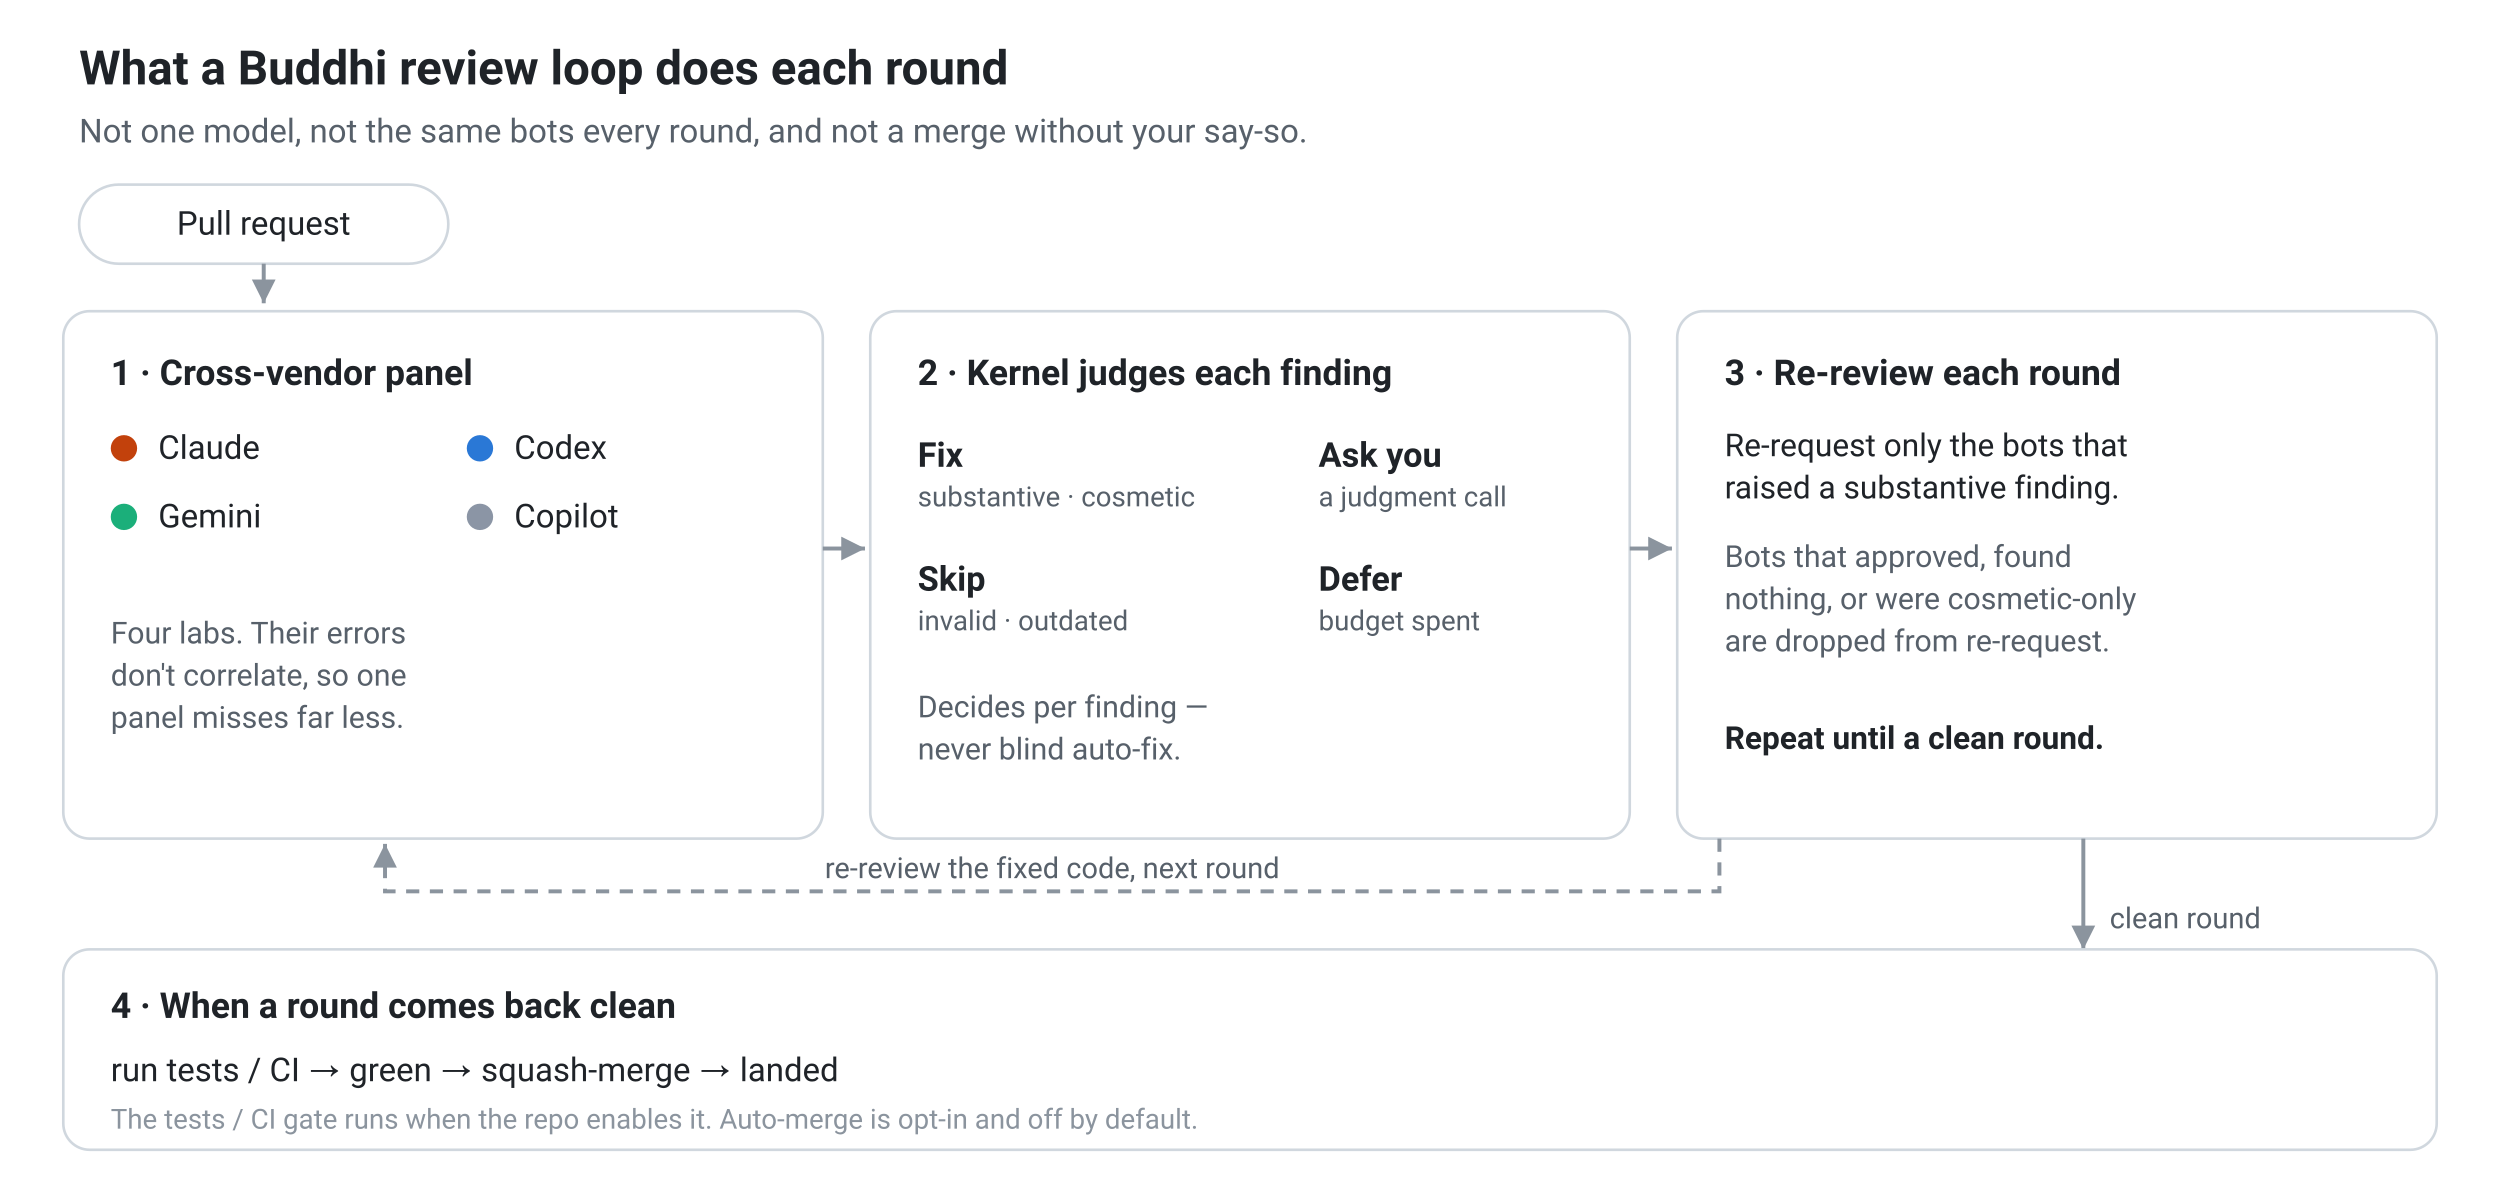
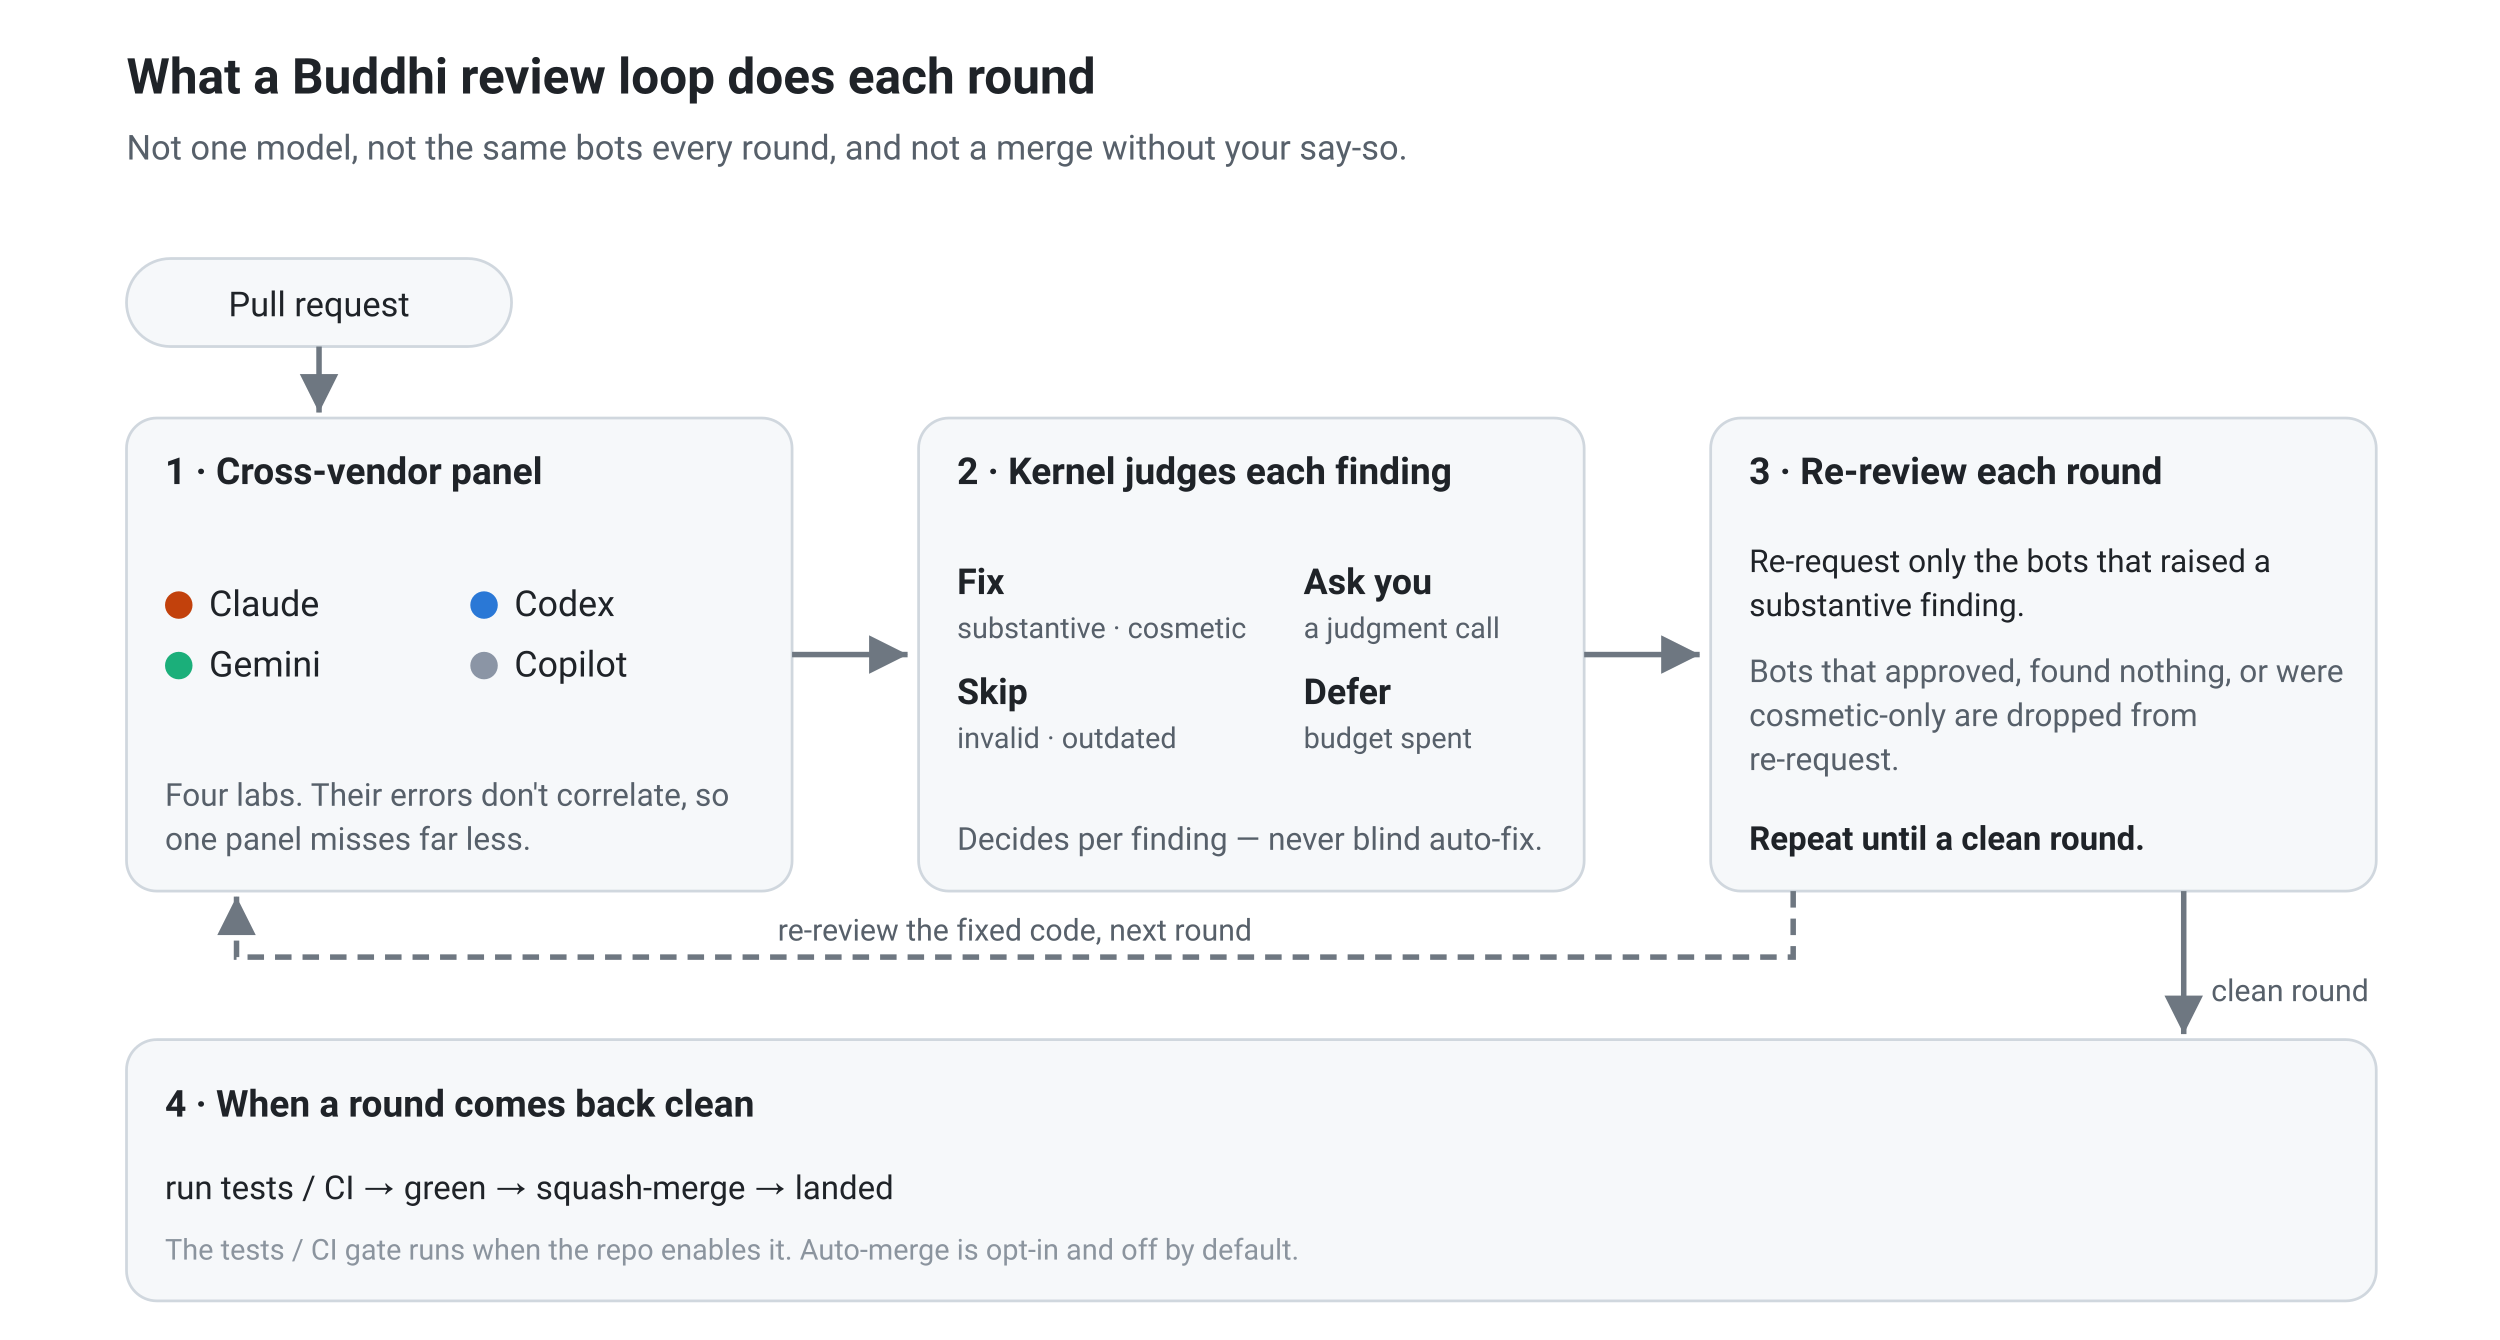
- <svg xmlns="http://www.w3.org/2000/svg" viewBox="0 0 948 452" font-family="-apple-system,Segoe UI,Roboto,Helvetica,Arial,sans-serif">
+ <svg xmlns="http://www.w3.org/2000/svg" viewBox="0 0 909 487" font-family="-apple-system,Segoe UI,Roboto,Helvetica,Arial,sans-serif">
  <defs>
-     <marker id="ar" markerWidth="9" markerHeight="9" refX="6" refY="3" orient="auto">
-       <path d="M0,0 L6,3 L0,6 Z" fill="#8b949e" />
+     <marker id="ar" markerWidth="11" markerHeight="11" refX="7" refY="3.5" orient="auto">
+       <path d="M0,0 L7,3.5 L0,7 Z" fill="#6e7781" />
    </marker>
  </defs>
-   <text x="30" y="32" font-size="18" font-weight="700" fill="#1f2328">What a Buddhi review loop does each round</text>
-   <text x="30" y="54" font-size="12.5" fill="#57606a">Not one model, not the same bots every round, and not a merge without your say-so.</text>
-   <rect x="30" y="70" width="140" height="30" rx="15" fill="none" stroke="#d0d7de" stroke-width="1" />
-   <text x="100" y="89" text-anchor="middle" font-size="12.5" fill="#1f2328">Pull request</text>
-   <path d="M100,100 L100,115" fill="none" stroke="#8b949e" stroke-width="1.5" marker-end="url(#ar)" />
-   <rect x="24" y="118" width="288" height="200" rx="10" fill="none" stroke="#d0d7de" stroke-width="1" />
-   <text x="42" y="146" font-size="13.5" font-weight="700" fill="#1f2328">1 · Cross-vendor panel</text>
-   <circle cx="47" cy="170" r="5" fill="#C2410C" />
-   <text x="60" y="174" font-size="12.5" fill="#1f2328">Claude</text>
-   <circle cx="182" cy="170" r="5" fill="#2A78D6" />
-   <text x="195" y="174" font-size="12.5" fill="#1f2328">Codex</text>
-   <circle cx="47" cy="196" r="5" fill="#1BAF7A" />
-   <text x="60" y="200" font-size="12.5" fill="#1f2328">Gemini</text>
-   <circle cx="182" cy="196" r="5" fill="#8B95A5" />
-   <text x="195" y="200" font-size="12.5" fill="#1f2328">Copilot</text>
-   <text x="42" y="244" font-size="11.5" fill="#57606a">Four labs. Their errors</text>
-   <text x="42" y="260" font-size="11.5" fill="#57606a">don't correlate, so one</text>
-   <text x="42" y="276" font-size="11.5" fill="#57606a">panel misses far less.</text>
-   <rect x="330" y="118" width="288" height="200" rx="10" fill="none" stroke="#d0d7de" stroke-width="1" />
-   <text x="348" y="146" font-size="13.5" font-weight="700" fill="#1f2328">2 · Kernel judges each finding</text>
-   <text x="348" y="177" font-size="13" font-weight="700" fill="#1f2328">Fix</text>
-   <text x="348" y="192" font-size="10.5" fill="#57606a">substantive · cosmetic</text>
-   <text x="500" y="177" font-size="13" font-weight="700" fill="#1f2328">Ask you</text>
-   <text x="500" y="192" font-size="10.5" fill="#57606a">a judgment call</text>
-   <text x="348" y="224" font-size="13" font-weight="700" fill="#1f2328">Skip</text>
-   <text x="348" y="239" font-size="10.5" fill="#57606a">invalid · outdated</text>
-   <text x="500" y="224" font-size="13" font-weight="700" fill="#1f2328">Defer</text>
-   <text x="500" y="239" font-size="10.5" fill="#57606a">budget spent</text>
-   <text x="348" y="272" font-size="11.5" fill="#57606a">Decides per finding —</text>
-   <text x="348" y="288" font-size="11.5" fill="#57606a">never blind auto-fix.</text>
-   <rect x="636" y="118" width="288" height="200" rx="10" fill="none" stroke="#d0d7de" stroke-width="1" />
-   <text x="654" y="146" font-size="13.5" font-weight="700" fill="#1f2328">3 · Re-review each round</text>
-   <text x="654" y="173" font-size="12" fill="#1f2328">Re-request only the bots that</text>
-   <text x="654" y="189" font-size="12" fill="#1f2328">raised a substantive finding.</text>
-   <text x="654" y="215" font-size="11.5" fill="#57606a">Bots that approved, found</text>
-   <text x="654" y="231" font-size="11.5" fill="#57606a">nothing, or were cosmetic-only</text>
-   <text x="654" y="247" font-size="11.5" fill="#57606a">are dropped from re-request.</text>
-   <text x="654" y="284" font-size="12" font-weight="700" fill="#1f2328">Repeat until a clean round.</text>
-   <path d="M312,208 L328,208" fill="none" stroke="#8b949e" stroke-width="1.5" marker-end="url(#ar)" />
-   <path d="M618,208 L634,208" fill="none" stroke="#8b949e" stroke-width="1.5" marker-end="url(#ar)" />
-   <path d="M652,318 L652,338 L146,338 L146,320" fill="none" stroke="#8b949e" stroke-width="1.5" stroke-dasharray="5 4" marker-end="url(#ar)" />
-   <text x="399" y="333" text-anchor="middle" font-size="11" fill="#57606a">re-review the fixed code, next round</text>
-   <path d="M790,318 L790,360" fill="none" stroke="#8b949e" stroke-width="1.5" marker-end="url(#ar)" />
-   <text x="800" y="352" font-size="11" fill="#57606a">clean round</text>
-   <rect x="24" y="360" width="900" height="76" rx="10" fill="none" stroke="#d0d7de" stroke-width="1" />
-   <text x="42" y="386" font-size="13.5" font-weight="700" fill="#1f2328">4 · When a round comes back clean</text>
-   <text x="42" y="410" font-size="12.5" fill="#1f2328">run tests / CI  →  green  →  squash-merge  →  landed</text>
-   <text x="42" y="428" font-size="10.5" fill="#8b949e">The tests / CI gate runs when the repo enables it. Auto-merge is opt-in and off by default.</text>
+   <text x="46" y="34" font-size="18" font-weight="700" fill="#1f2328">What a Buddhi review loop does each round</text>
+   <text x="46" y="58" font-size="12.5" fill="#57606a">Not one model, not the same bots every round, and not a merge without your say-so.</text>
+   <rect x="46" y="94" width="140" height="32" rx="16" fill="#f6f8fa" stroke="#d0d7de" stroke-width="1" />
+   <text x="116" y="115" text-anchor="middle" font-size="12.5" fill="#1f2328">Pull request</text>
+   <path d="M116,126 L116,150" fill="none" stroke="#6e7781" stroke-width="2" marker-end="url(#ar)" />
+   <rect x="46" y="152" width="242" height="172" rx="11" fill="#f6f8fa" stroke="#d0d7de" stroke-width="1" />
+   <text x="60" y="176" font-size="13.5" font-weight="700" fill="#1f2328">1 · Cross-vendor panel</text>
+   <circle cx="65" cy="220" r="5" fill="#C2410C" />
+   <text x="76" y="224" font-size="13" fill="#1f2328">Claude</text>
+   <circle cx="176" cy="220" r="5" fill="#2A78D6" />
+   <text x="187" y="224" font-size="13" fill="#1f2328">Codex</text>
+   <circle cx="65" cy="242" r="5" fill="#1BAF7A" />
+   <text x="76" y="246" font-size="13" fill="#1f2328">Gemini</text>
+   <circle cx="176" cy="242" r="5" fill="#8B95A5" />
+   <text x="187" y="246" font-size="13" fill="#1f2328">Copilot</text>
+   <text x="60" y="293" font-size="11.5" fill="#57606a">Four labs. Their errors don't correlate, so</text>
+   <text x="60" y="309" font-size="11.5" fill="#57606a">one panel misses far less.</text>
+   <rect x="334" y="152" width="242" height="172" rx="11" fill="#f6f8fa" stroke="#d0d7de" stroke-width="1" />
+   <text x="348" y="176" font-size="13.5" font-weight="700" fill="#1f2328">2 · Kernel judges each finding</text>
+   <text x="348" y="216" font-size="13" font-weight="700" fill="#1f2328">Fix</text>
+   <text x="348" y="232" font-size="10.5" fill="#57606a">substantive · cosmetic</text>
+   <text x="474" y="216" font-size="13" font-weight="700" fill="#1f2328">Ask you</text>
+   <text x="474" y="232" font-size="10.5" fill="#57606a">a judgment call</text>
+   <text x="348" y="256" font-size="13" font-weight="700" fill="#1f2328">Skip</text>
+   <text x="348" y="272" font-size="10.5" fill="#57606a">invalid · outdated</text>
+   <text x="474" y="256" font-size="13" font-weight="700" fill="#1f2328">Defer</text>
+   <text x="474" y="272" font-size="10.5" fill="#57606a">budget spent</text>
+   <text x="348" y="309" font-size="11.5" fill="#57606a">Decides per finding — never blind auto-fix.</text>
+   <rect x="622" y="152" width="242" height="172" rx="11" fill="#f6f8fa" stroke="#d0d7de" stroke-width="1" />
+   <text x="636" y="176" font-size="13.5" font-weight="700" fill="#1f2328">3 · Re-review each round</text>
+   <text x="636" y="208" font-size="11.5" fill="#1f2328">Re-request only the bots that raised a</text>
+   <text x="636" y="224" font-size="11.5" fill="#1f2328">substantive finding.</text>
+   <text x="636" y="248" font-size="11.5" fill="#57606a">Bots that approved, found nothing, or were</text>
+   <text x="636" y="264" font-size="11.5" fill="#57606a">cosmetic-only are dropped from</text>
+   <text x="636" y="280" font-size="11.5" fill="#57606a">re-request.</text>
+   <text x="636" y="309" font-size="12" font-weight="700" fill="#1f2328">Repeat until a clean round.</text>
+   <path d="M288,238 L330,238" fill="none" stroke="#6e7781" stroke-width="2" marker-end="url(#ar)" />
+   <path d="M576,238 L618,238" fill="none" stroke="#6e7781" stroke-width="2" marker-end="url(#ar)" />
+   <path d="M652,324 L652,348 L86,348 L86,326" fill="none" stroke="#6e7781" stroke-width="2" stroke-dasharray="6 4" marker-end="url(#ar)" />
+   <text x="369" y="342" text-anchor="middle" font-size="11" fill="#57606a">re-review the fixed code, next round</text>
+   <path d="M794,324 L794,376" fill="none" stroke="#6e7781" stroke-width="2" marker-end="url(#ar)" />
+   <text x="804" y="364" font-size="11" fill="#57606a">clean round</text>
+   <rect x="46" y="378" width="818" height="95" rx="11" fill="#f6f8fa" stroke="#d0d7de" stroke-width="1" />
+   <text x="60" y="406" font-size="13.5" font-weight="700" fill="#1f2328">4 · When a round comes back clean</text>
+   <text x="60" y="436" font-size="12" fill="#1f2328">run tests / CI  →  green  →  squash-merge  →  landed</text>
+   <text x="60" y="458" font-size="10.5" fill="#8b949e">The tests / CI gate runs when the repo enables it. Auto-merge is opt-in and off by default.</text>
</svg>
